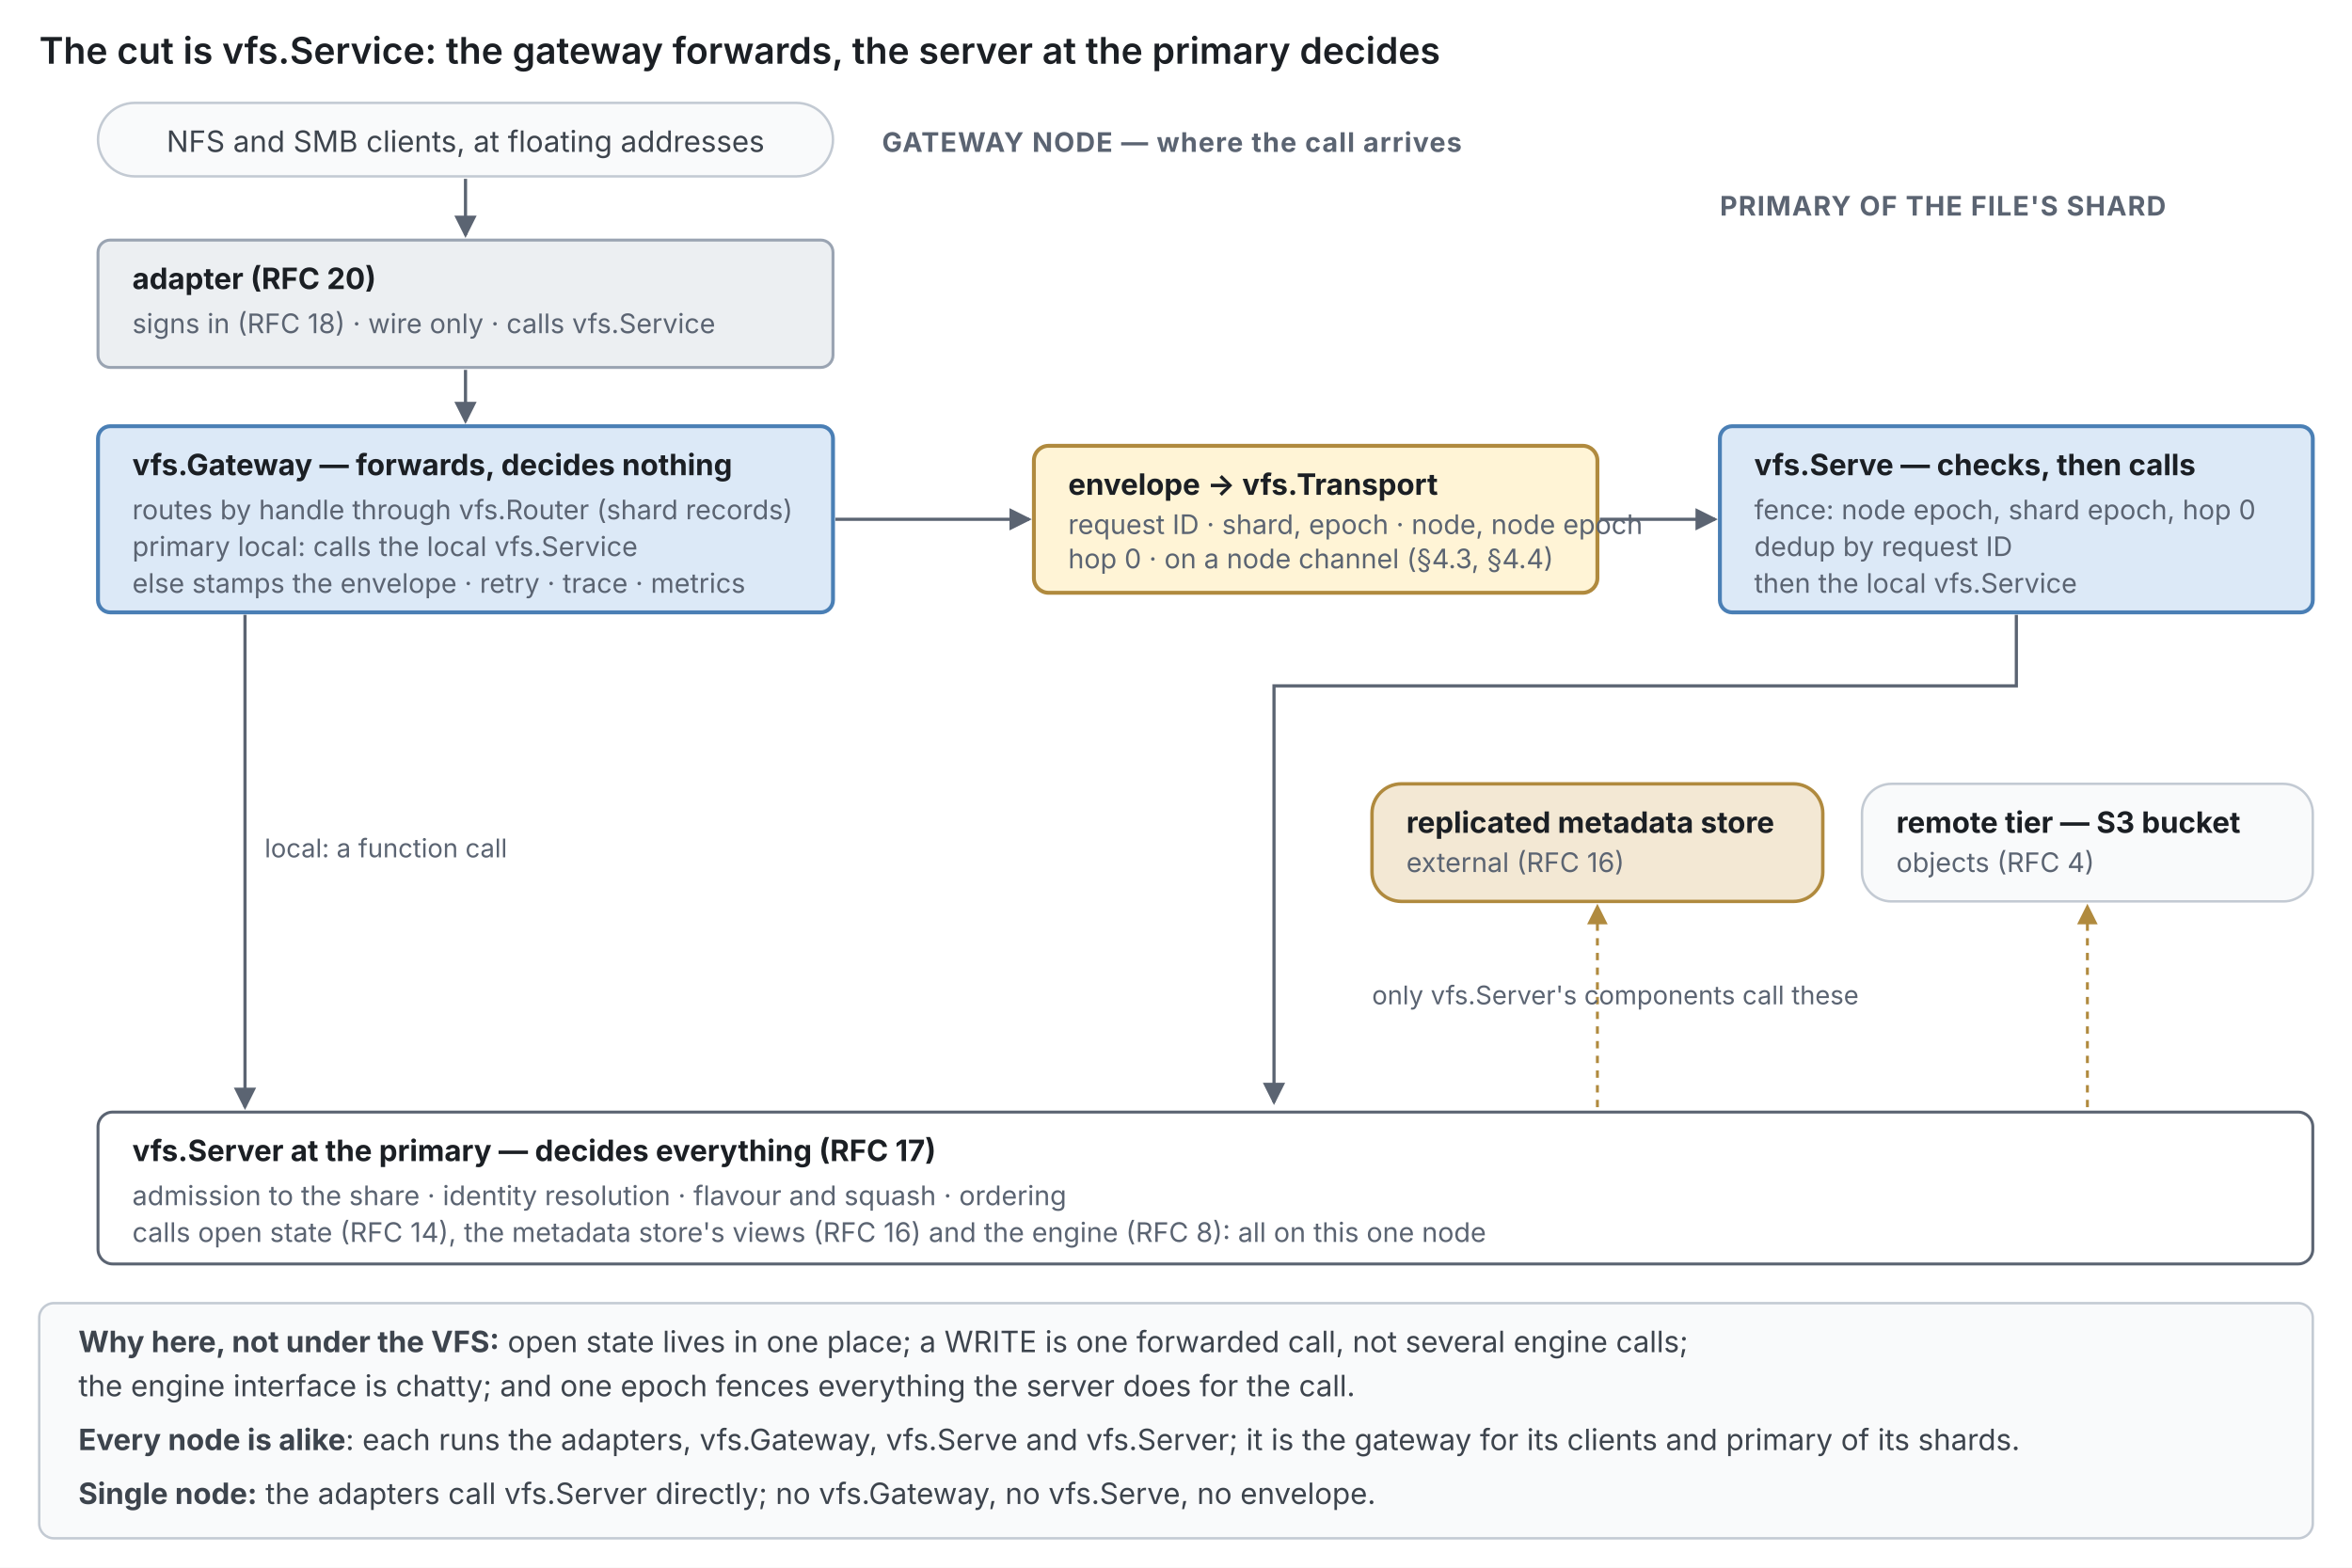
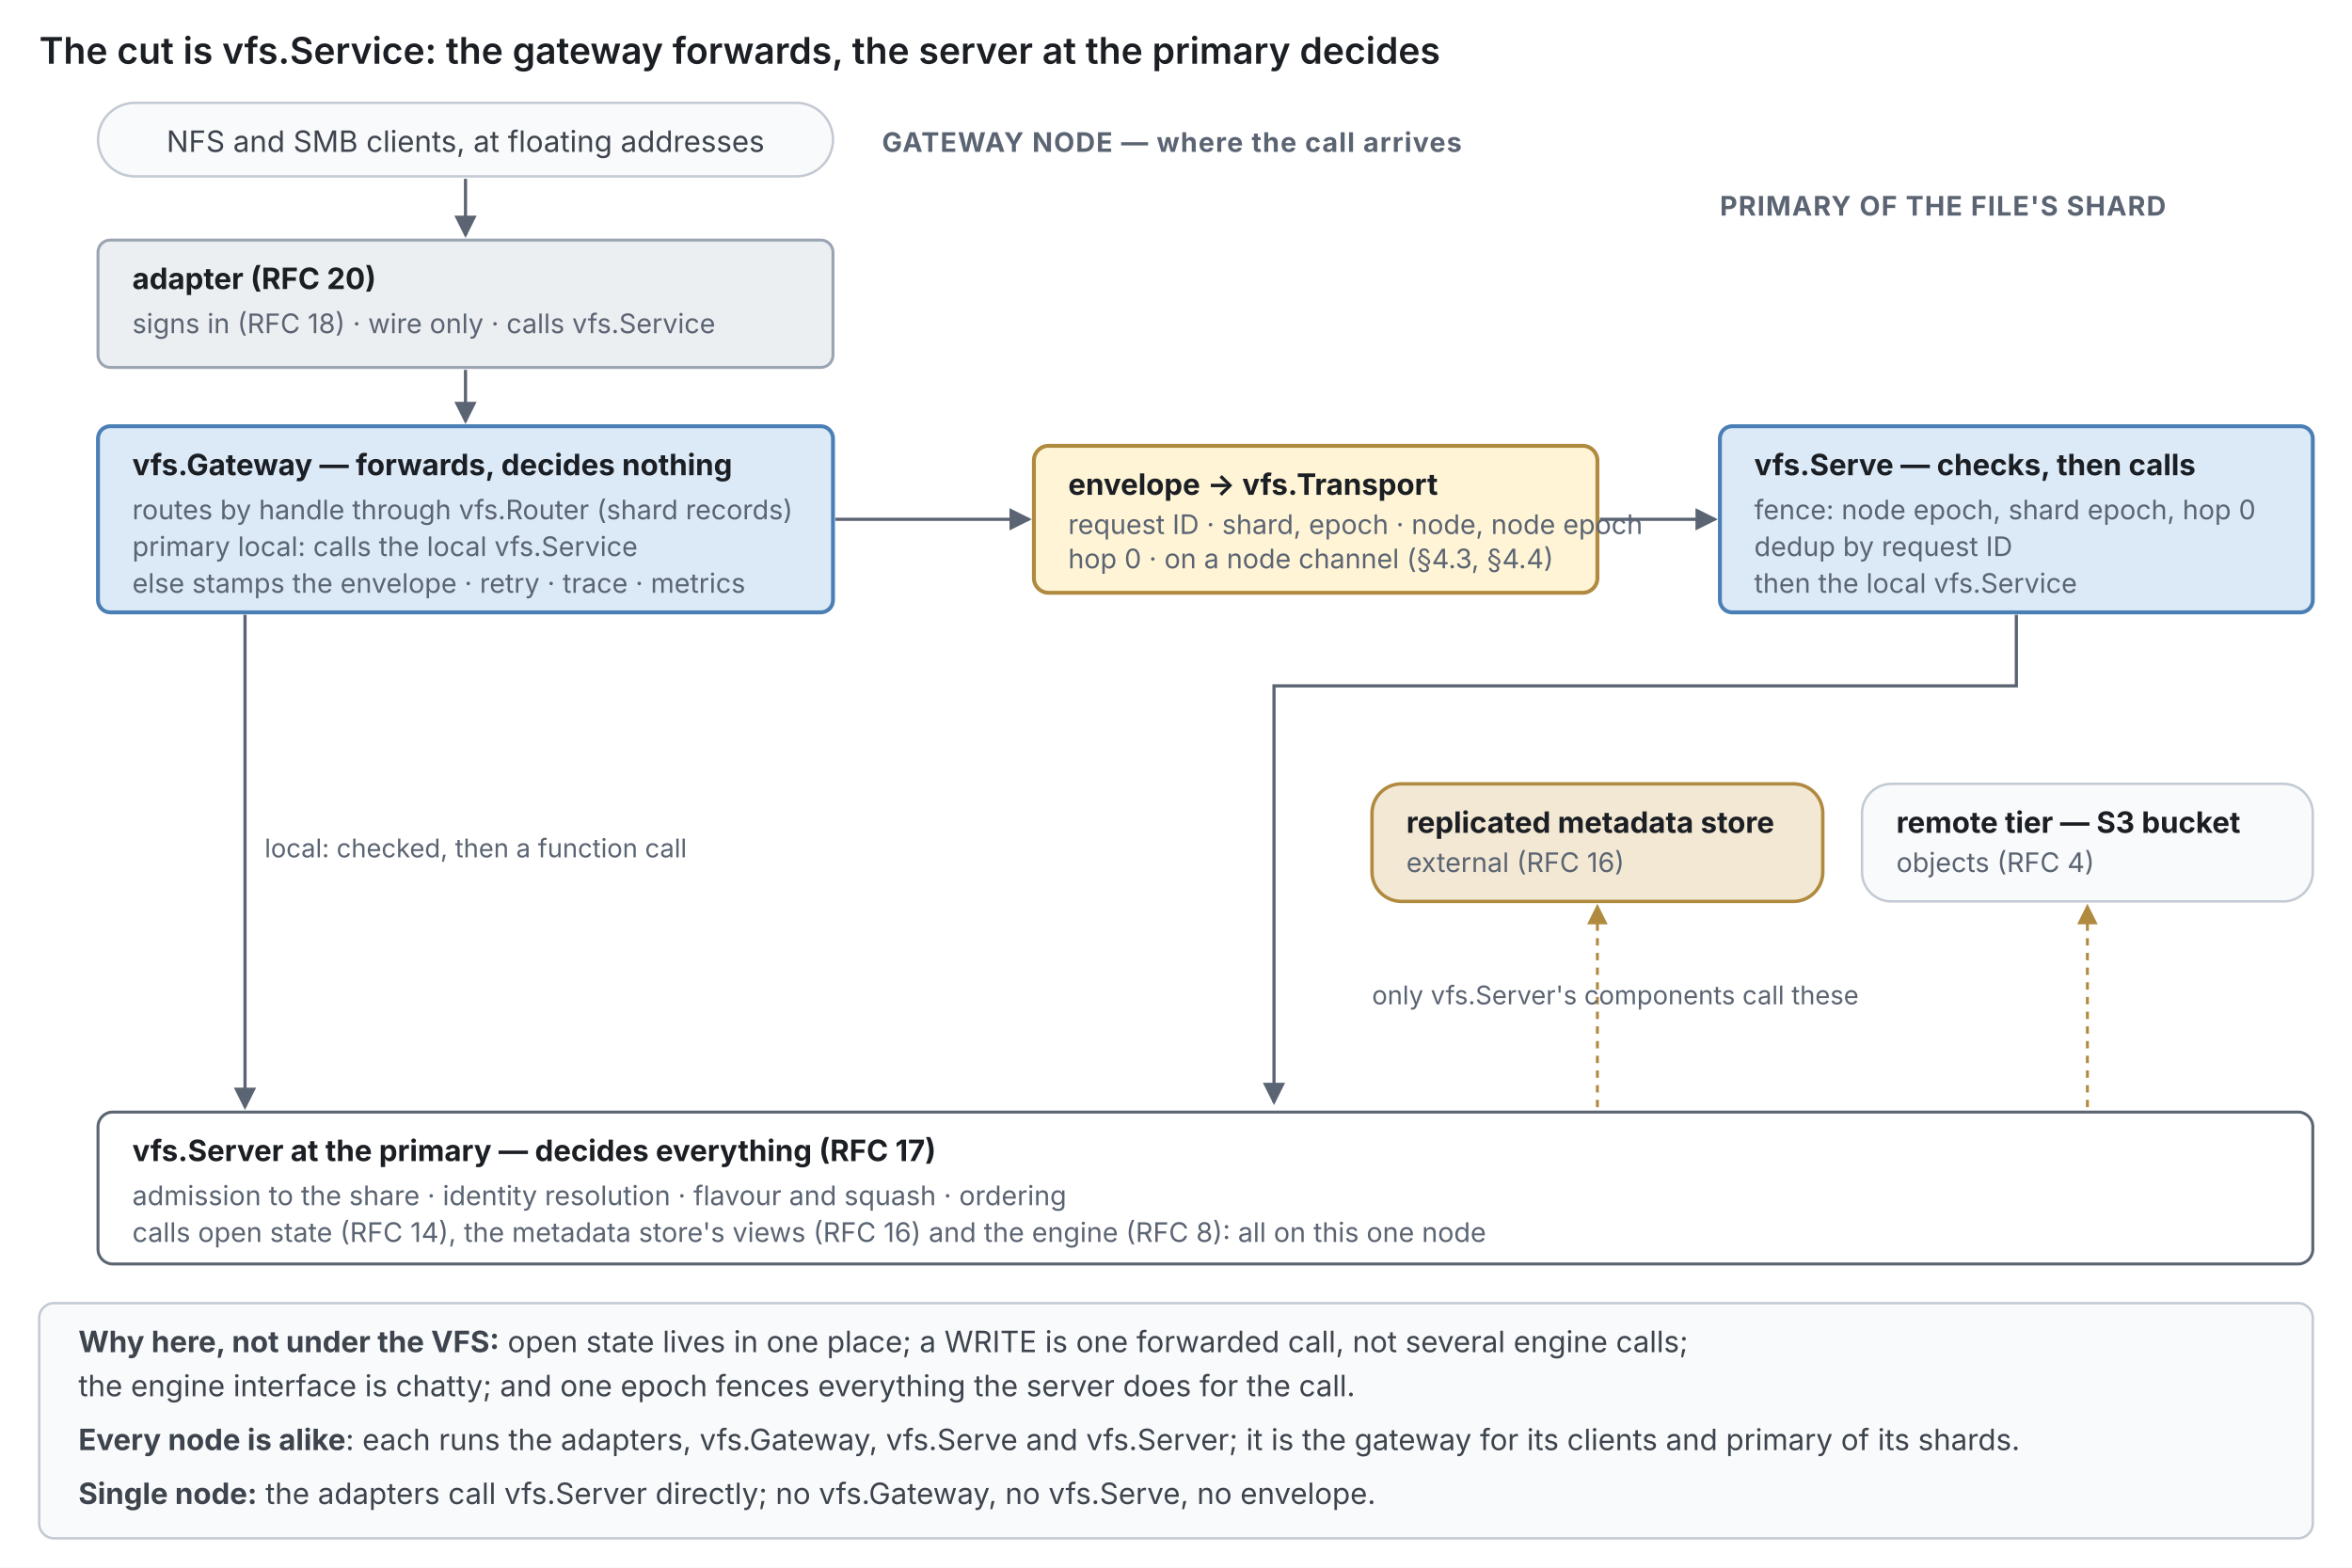
<svg xmlns="http://www.w3.org/2000/svg" viewBox="0 0 960 640" width="960" height="640" font-family="system-ui,-apple-system,Segoe UI,sans-serif">
  <defs>
    <style>
      .t{font-size:15px;font-weight:600;fill:#1b1f24}.h{font-size:12px;font-weight:700;fill:#1b1f24}
      .l{font-size:12px;fill:#3d444d}.s{font-size:11px;fill:#5b6472}
      .ada{fill:#eceff2;stroke:#9aa4b2;stroke-width:1.2}
      .vfs{fill:#dce9f7;stroke:#4a7fb5;stroke-width:1.6}
      .meta{fill:#f3e8d4;stroke:#b08a3e;stroke-width:1.4}
      .data{fill:#d7ecd9;stroke:#4c8a58;stroke-width:1.4}
      .ext{fill:#f9fafb;stroke:#c3cad3;stroke-width:1}
      .node{fill:#ffffff;stroke:#5b6472;stroke-width:1.2}
      .seam{fill:#fff4d6;stroke:#b08a3e;stroke-width:1.6}
      .role{font-size:11px;font-weight:700;fill:#5b6472;letter-spacing:.04em}
      .arr{stroke:#5b6472;stroke-width:1.3;fill:none;marker-end:url(#a)}
      .kv{stroke:#b08a3e;stroke-width:1.2;fill:none;stroke-dasharray:3 3;marker-end:url(#k)}
      .al{font-size:10.5px;fill:#5b6472}
    </style>
    <marker id="a" viewBox="0 0 8 8" refX="7" refY="4" markerWidth="7" markerHeight="7" orient="auto">
      <path d="M0,0 L8,4 L0,8 z" fill="#5b6472" />
    </marker>
    <marker id="k" viewBox="0 0 8 8" refX="7" refY="4" markerWidth="7" markerHeight="7" orient="auto">
      <path d="M0,0 L8,4 L0,8 z" fill="#b08a3e" />
    </marker>
  </defs>
  <rect width="960" height="640" fill="#ffffff" />
  <text x="16" y="26" class="t">The cut is vfs.Service: the gateway forwards, the server at the primary decides</text>
  <rect x="40" y="42" width="300" height="30" rx="15" class="ext" />
  <text x="190" y="62" class="l" text-anchor="middle">NFS and SMB clients, at floating addresses</text>
  <path d="M190,73 L190,96" class="arr" />
  <text x="360" y="62" class="role">GATEWAY NODE — where the call arrives</text>
  <rect x="40" y="98" width="300" height="52" rx="5" class="ada" />
  <text x="54" y="118" class="h">adapter (RFC 20)</text>
  <text x="54" y="136" class="s">signs in (RFC 18) · wire only · calls vfs.Service</text>
  <path d="M190,151 L190,172" class="arr" />
  <rect x="40" y="174" width="300" height="76" rx="5" class="vfs" />
  <text x="54" y="194" class="h">vfs.Gateway — forwards, decides nothing</text>
  <text x="54" y="212" class="s">routes by handle through vfs.Router (shard records)</text>
  <text x="54" y="227" class="s">primary local: calls the local vfs.Service</text>
  <text x="54" y="242" class="s">else stamps the envelope · retry · trace · metrics</text>
  <path d="M100,251 L100,452" class="arr" />
-   <text x="108" y="350" class="al">local: a function call</text>
+   <text x="108" y="350" class="al">local: checked, then a function call</text>
  <path d="M341,212 L420,212" class="arr" />
  <rect x="422" y="182" width="230" height="60" rx="6" class="seam" />
  <text x="436" y="202" class="h">envelope → vfs.Transport</text>
  <text x="436" y="218" class="s">request ID · shard, epoch · node, node epoch</text>
  <text x="436" y="232" class="s">hop 0 · on a node channel (§4.3, §4.4)</text>
  <path d="M653,212 L700,212" class="arr" />
  <text x="702" y="88" class="role">PRIMARY OF THE FILE'S SHARD</text>
  <rect x="702" y="174" width="242" height="76" rx="5" class="vfs" />
  <text x="716" y="194" class="h">vfs.Serve — checks, then calls</text>
  <text x="716" y="212" class="s">fence: node epoch, shard epoch, hop 0</text>
  <text x="716" y="227" class="s">dedup by request ID</text>
  <text x="716" y="242" class="s">then the local vfs.Service</text>
  <path d="M823,251 L823,280 L520,280 L520,450" class="arr" />
  <rect x="40" y="454" width="904" height="62" rx="6" class="node" />
  <text x="54" y="474" class="h">vfs.Server at the primary — decides everything (RFC 17)</text>
  <text x="54" y="492" class="s">admission to the share · identity resolution · flavour and squash · ordering</text>
  <text x="54" y="507" class="s">calls open state (RFC 14), the metadata store's views (RFC 16) and the engine (RFC 8): all on this one node</text>
  <rect x="560" y="320" width="184" height="48" rx="12" class="meta" />
  <text x="574" y="340" class="h">replicated metadata store</text>
  <text x="574" y="356" class="s">external (RFC 16)</text>
  <rect x="760" y="320" width="184" height="48" rx="12" class="ext" />
  <text x="774" y="340" class="h">remote tier — S3 bucket</text>
  <text x="774" y="356" class="s">objects (RFC 4)</text>
  <path d="M652,452 L652,370" class="kv" />
  <path d="M852,452 L852,370" class="kv" />
  <text x="560" y="410" class="al">only vfs.Server's components call these</text>
  <rect x="16" y="532" width="928" height="96" rx="6" class="ext" />
  <text x="32" y="552" class="l">
    <tspan font-weight="700">Why here, not under the VFS:</tspan> open state lives in one place; a WRITE is one forwarded call, not several engine calls;</text>
  <text x="32" y="570" class="l">the engine interface is chatty; and one epoch fences everything the server does for the call.</text>
  <text x="32" y="592" class="l">
    <tspan font-weight="700">Every node is alike</tspan>: each runs the adapters, vfs.Gateway, vfs.Serve and vfs.Server; it is the gateway for its clients and primary of its shards.</text>
  <text x="32" y="614" class="l">
    <tspan font-weight="700">Single node:</tspan> the adapters call vfs.Server directly; no vfs.Gateway, no vfs.Serve, no envelope.</text>
</svg>
